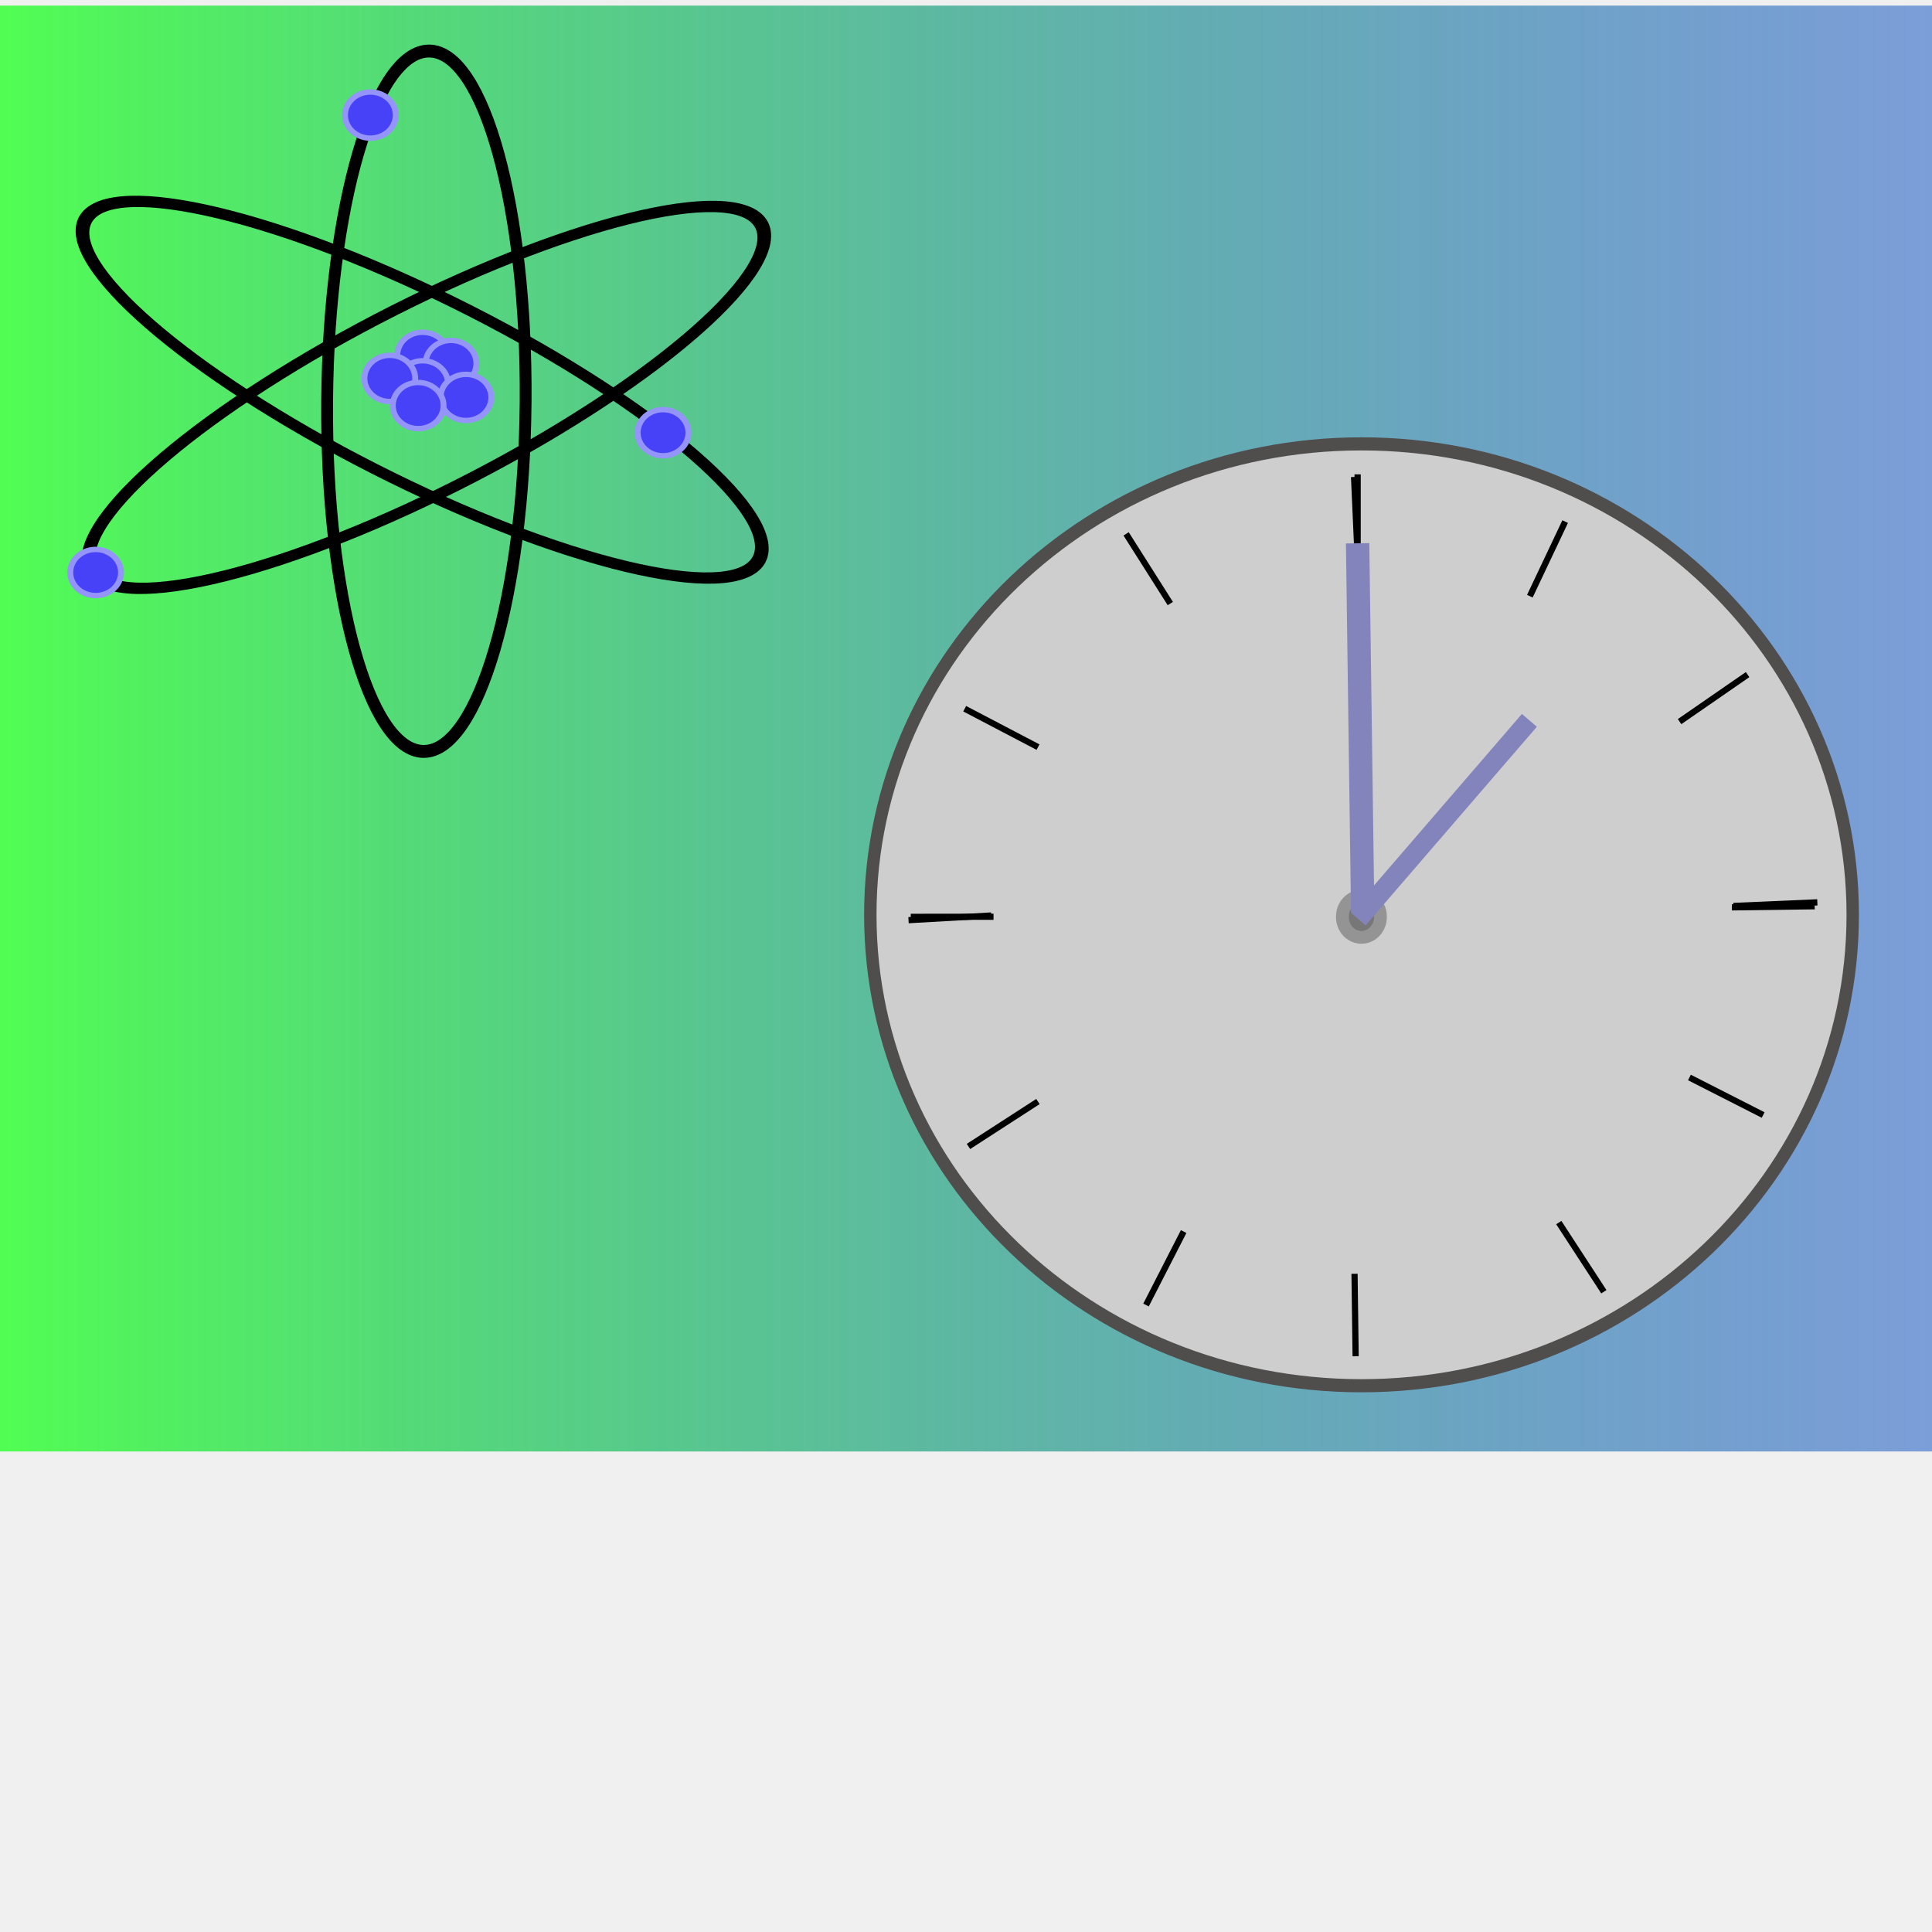
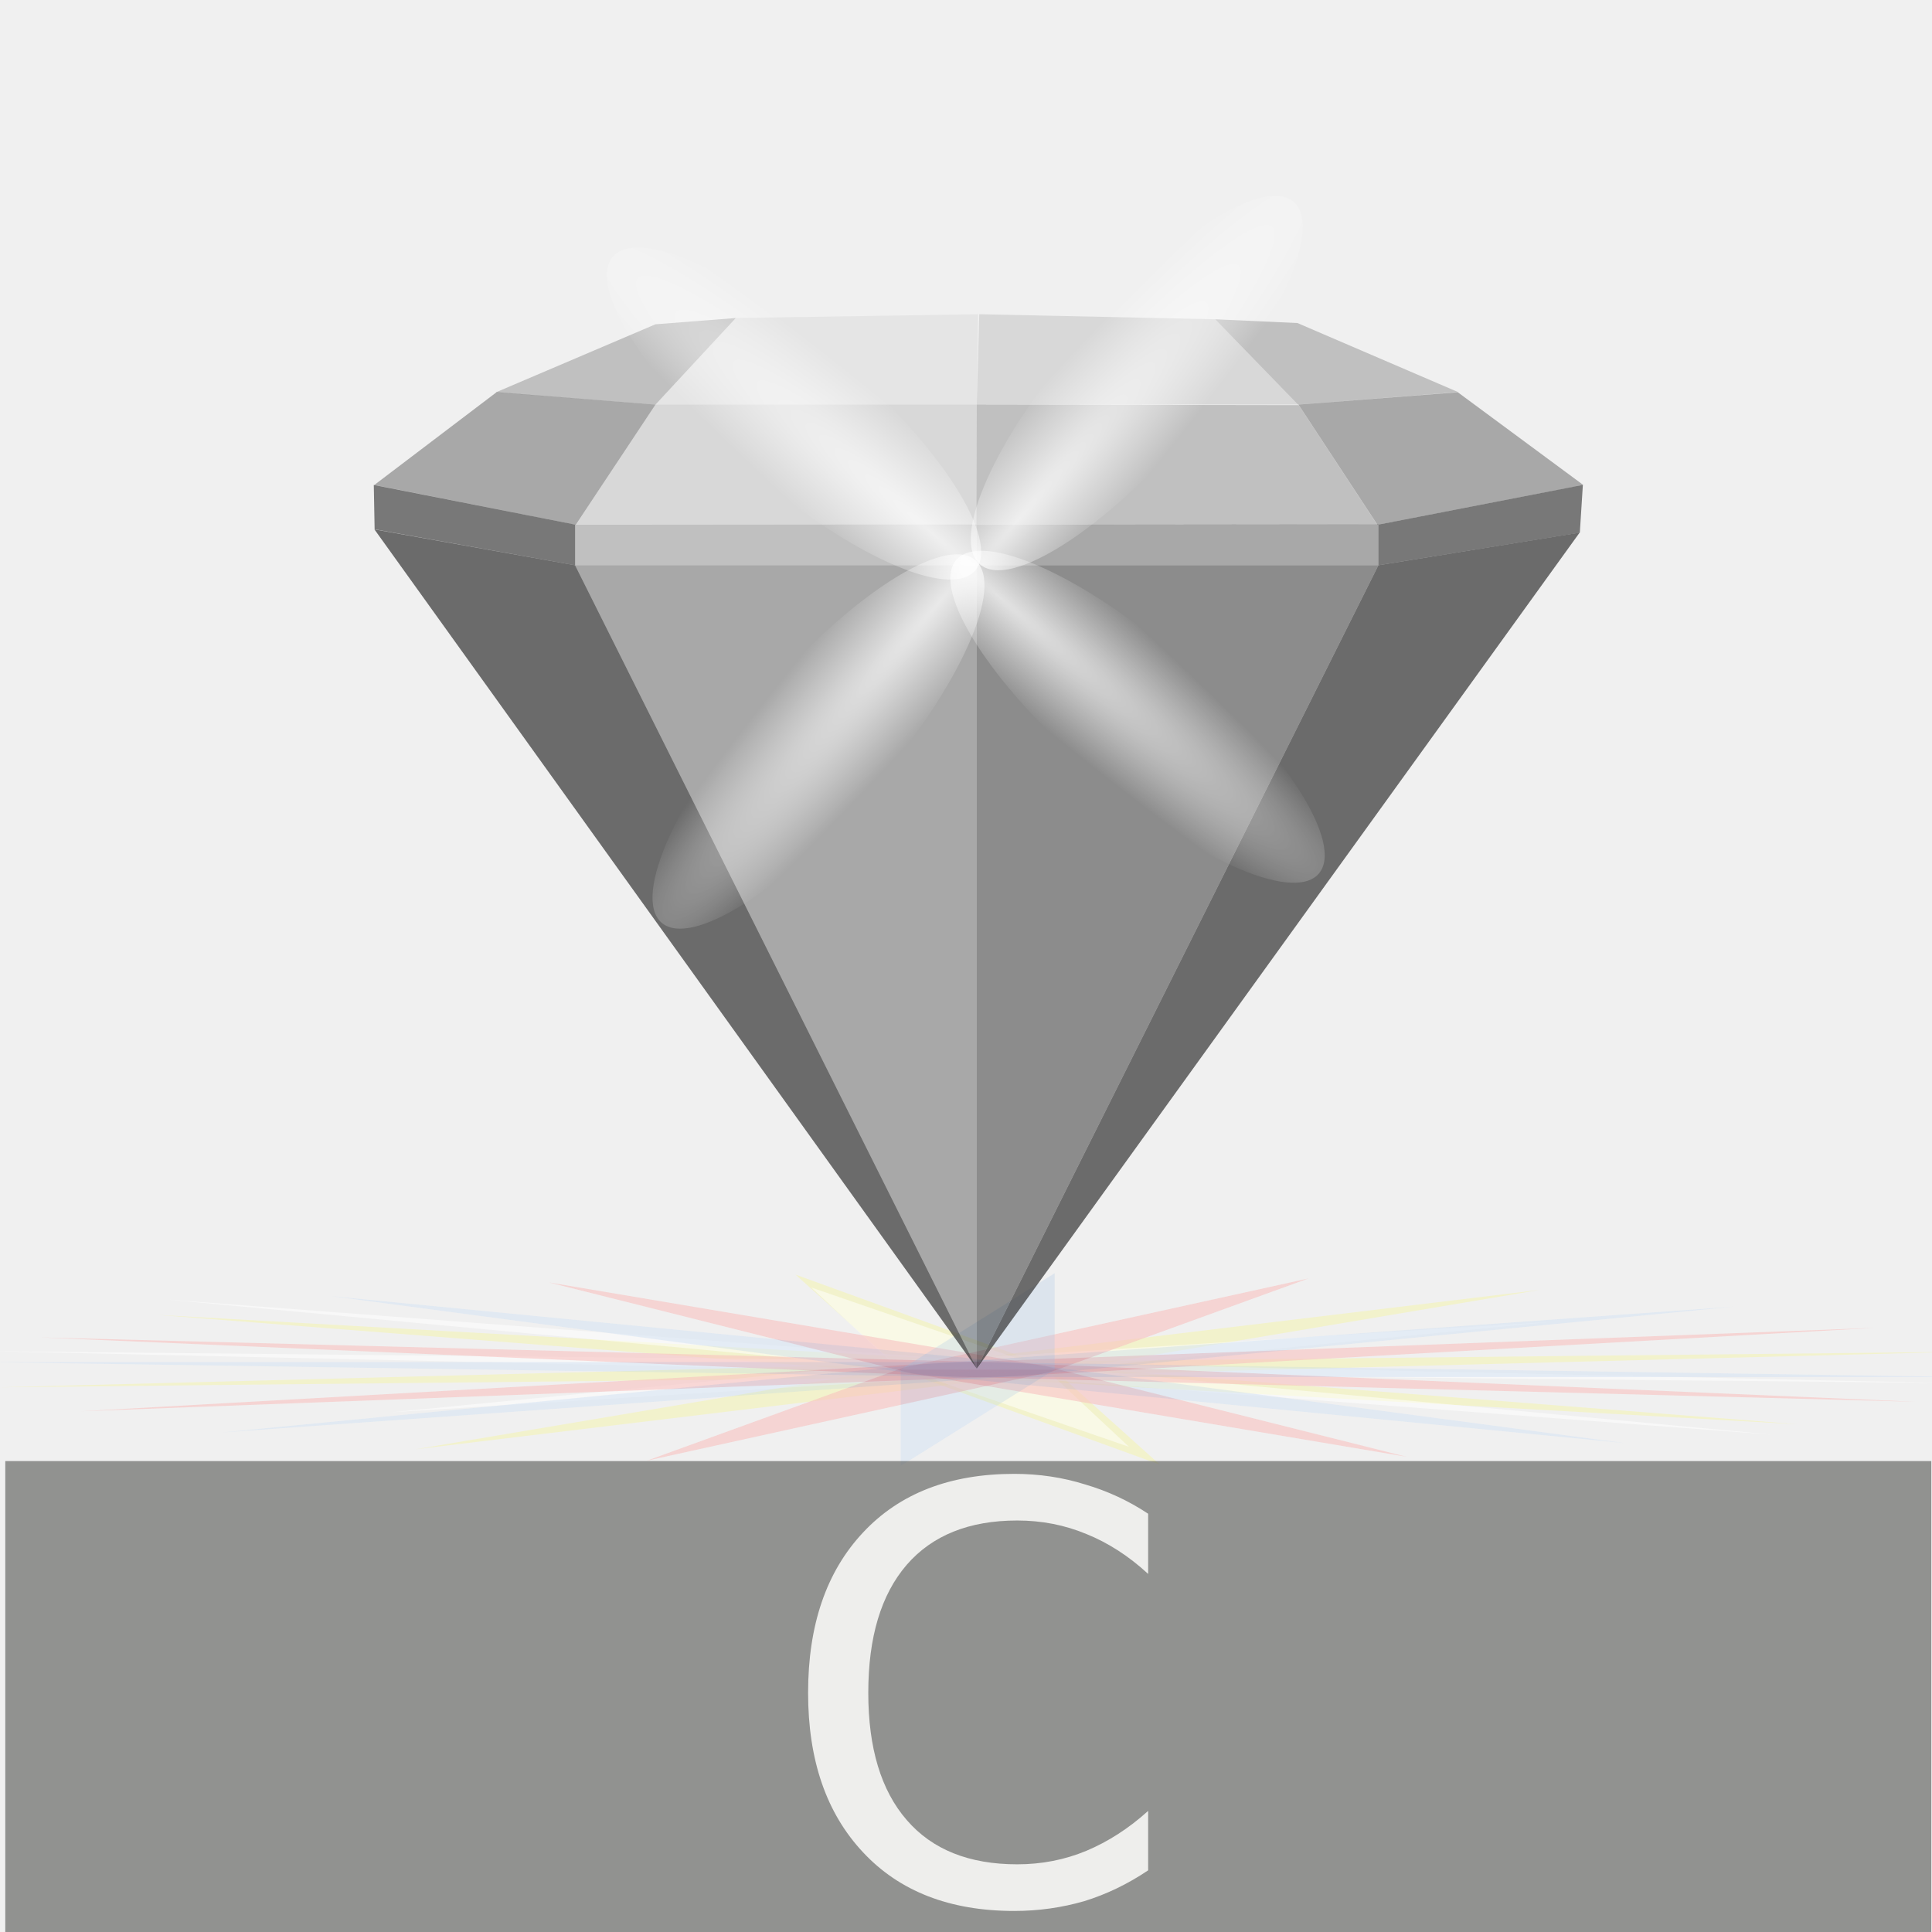
- <svg xmlns="http://www.w3.org/2000/svg" xmlns:xlink="http://www.w3.org/1999/xlink" width="40" height="40" id="svg2" version="1.0">
-   <defs id="defs4">
-     <linearGradient id="linearGradient18178">
-       <stop style="stop-color:#51ff51;stop-opacity:1;" offset="0" id="stop18180" />
-       <stop id="stop3771" offset="1" style="stop-color:#084ac1;stop-opacity:0.498;" />
-       <stop style="stop-color:#7e95bf;stop-opacity:0;" offset="1" id="stop18182" />
+ <svg xmlns="http://www.w3.org/2000/svg" xmlns:xlink="http://www.w3.org/1999/xlink" width="32px" height="32px" id="svg5096">
+   <defs id="defs5098">
+     <radialGradient xlink:href="#linearGradient29614" id="radialGradient33530" gradientUnits="userSpaceOnUse" gradientTransform="matrix(1,5.3873566e-8,-4.2781771e-7,7.941143,3.6560741e-6,-60.02491)" cx="21.125" cy="9.067" fx="21.125" fy="9.067" r="1.503" />
+     <radialGradient xlink:href="#linearGradient29614" id="radialGradient33532" gradientUnits="userSpaceOnUse" gradientTransform="matrix(1,5.3873566e-8,-4.2781771e-7,7.941143,3.6560741e-6,-60.02491)" cx="21.125" cy="9.067" fx="21.125" fy="9.067" r="1.503" />
+     <radialGradient xlink:href="#linearGradient29614" id="radialGradient33534" gradientUnits="userSpaceOnUse" gradientTransform="matrix(1,5.3873566e-8,-4.2781771e-7,7.941143,3.6560741e-6,-60.02491)" cx="21.125" cy="9.067" fx="21.125" fy="9.067" r="1.503" />
+     <linearGradient id="linearGradient29614">
+       <stop style="stop-color:#ffffff;stop-opacity:1;" offset="0" id="stop29616" />
+       <stop style="stop-color:#ffffff;stop-opacity:0;" offset="1" id="stop29618" />
    </linearGradient>
-     <linearGradient id="linearGradient3960">
-       <stop style="stop-color:#3224e0;stop-opacity:1;" offset="0" id="stop3962" />
-       <stop id="stop3968" offset="1" style="stop-color:#ffffff;stop-opacity:0.498;" />
-       <stop style="stop-color:#1200fd;stop-opacity:0.247;" offset="1" id="stop3970" />
-       <stop style="stop-color:#3224e0;stop-opacity:0;" offset="1" id="stop3964" />
-     </linearGradient>
-     <linearGradient xlink:href="#linearGradient18178" id="linearGradient18186" x1="-0.505" y1="99.995" x2="200.01" y2="99.995" gradientUnits="userSpaceOnUse" gradientTransform="matrix(0.202261,0,0,0.202261,-0.71749,-9.634813e-2)" />
+     <radialGradient xlink:href="#linearGradient29614" id="radialGradient33536" gradientUnits="userSpaceOnUse" gradientTransform="matrix(1,5.3873566e-8,-4.2781771e-7,7.941143,3.6560741e-6,-60.02491)" cx="21.125" cy="9.067" fx="21.125" fy="9.067" r="1.503" />
  </defs>
-   <g id="layer1" transform="translate(0.505076,1.020409e-2)">
-     <rect style="opacity:1;fill:url(#linearGradient18186);fill-opacity:1;fill-rule:evenodd;stroke:none;stroke-width:3.3;stroke-linecap:round;stroke-linejoin:round;stroke-miterlimit:4;stroke-dasharray:none;stroke-opacity:1" id="rect17303" width="40.048" height="29.935" x="-0.515" y="0.106" />
-     <path style="opacity:1;fill:none;fill-opacity:1;fill-rule:evenodd;stroke:black;stroke-width:2;stroke-linecap:round;stroke-linejoin:round;stroke-miterlimit:4;stroke-dasharray:none;stroke-opacity:1" id="path18188" d="M 77.143 99.286 A 16.786 54.286 0 1 1  43.571,99.286 A 16.786 54.286 0 1 1  77.143 99.286 z" transform="matrix(5.979355e-2,-9.710035e-2,0.128209,6.523901e-2,-8.103102,7.441983)" />
-     <path style="opacity:1;fill:none;fill-opacity:1;fill-rule:evenodd;stroke:black;stroke-width:2;stroke-linecap:round;stroke-linejoin:round;stroke-miterlimit:4;stroke-dasharray:none;stroke-opacity:1" id="path18190" d="M 77.143 99.286 A 16.786 54.286 0 1 1  43.571,99.286 A 16.786 54.286 0 1 1  77.143 99.286 z" transform="matrix(6.086593e-2,9.654797e-2,-0.127479,6.640909e-2,17.30579,-4.203301)" />
-     <path style="opacity:1;fill:none;fill-opacity:1;fill-rule:evenodd;stroke:black;stroke-width:2;stroke-linecap:round;stroke-linejoin:round;stroke-miterlimit:4;stroke-dasharray:none;stroke-opacity:1" id="path18192" d="M 77.143 99.286 A 16.786 54.286 0 1 1  43.571,99.286 A 16.786 54.286 0 1 1  77.143 99.286 z" transform="matrix(0.12241,8.142231e-4,-1.074967e-3,0.133559,1.040926,-5.012615)" />
-     <path style="opacity:1;fill:#4742f8;fill-opacity:1;fill-rule:evenodd;stroke:#9594fa;stroke-width:1;stroke-linecap:round;stroke-linejoin:round;stroke-miterlimit:4;stroke-dasharray:none;stroke-opacity:1" id="path18194" d="M 103.288 95.702 A 4.293 4.293 0 1 1  94.702,95.702 A 4.293 4.293 0 1 1  103.288 95.702 z" transform="matrix(0.122415,0,0,0.111278,-3.872918,-3.302874)" />
-     <path style="opacity:1;fill:#4742f8;fill-opacity:1;fill-rule:evenodd;stroke:#9594fa;stroke-width:1;stroke-linecap:round;stroke-linejoin:round;stroke-miterlimit:4;stroke-dasharray:none;stroke-opacity:1" id="path18196" d="M 103.288 95.702 A 4.293 4.293 0 1 1  94.702,95.702 A 4.293 4.293 0 1 1  103.288 95.702 z" transform="matrix(0.122415,0,0,0.111278,-3.285574,-3.134261)" />
-     <path style="opacity:1;fill:#4742f8;fill-opacity:1;fill-rule:evenodd;stroke:#9594fa;stroke-width:1;stroke-linecap:round;stroke-linejoin:round;stroke-miterlimit:4;stroke-dasharray:none;stroke-opacity:1" id="path18198" d="M 103.288 95.702 A 4.293 4.293 0 1 1  94.702,95.702 A 4.293 4.293 0 1 1  103.288 95.702 z" transform="matrix(0.122415,0,0,0.111278,-3.872918,-2.71273)" />
-     <path style="opacity:1;fill:#4742f8;fill-opacity:1;fill-rule:evenodd;stroke:#9594fa;stroke-width:1;stroke-linecap:round;stroke-linejoin:round;stroke-miterlimit:4;stroke-dasharray:none;stroke-opacity:1" id="path18200" d="M 103.288 95.702 A 4.293 4.293 0 1 1  94.702,95.702 A 4.293 4.293 0 1 1  103.288 95.702 z" transform="matrix(0.122415,0,0,0.111278,-4.553021,-2.825138)" />
-     <path style="opacity:1;fill:#4742f8;fill-opacity:1;fill-rule:evenodd;stroke:#9594fa;stroke-width:1;stroke-linecap:round;stroke-linejoin:round;stroke-miterlimit:4;stroke-dasharray:none;stroke-opacity:1" id="path18202" d="M 103.288 95.702 A 4.293 4.293 0 1 1  94.702,95.702 A 4.293 4.293 0 1 1  103.288 95.702 z" transform="matrix(0.122415,0,0,0.111278,-2.976418,-2.431711)" />
-     <path style="opacity:1;fill:#4742f8;fill-opacity:1;fill-rule:evenodd;stroke:#9594fa;stroke-width:1;stroke-linecap:round;stroke-linejoin:round;stroke-miterlimit:4;stroke-dasharray:none;stroke-opacity:1" id="path18204" d="M 103.288 95.702 A 4.293 4.293 0 1 1  94.702,95.702 A 4.293 4.293 0 1 1  103.288 95.702 z" transform="matrix(0.122415,0,0,0.111278,-3.965675,-2.263098)" />
-     <path style="opacity:1;fill:#4742f8;fill-opacity:1;fill-rule:evenodd;stroke:#9594fa;stroke-width:1;stroke-linecap:round;stroke-linejoin:round;stroke-miterlimit:4;stroke-dasharray:none;stroke-opacity:1" id="path18206" d="M 103.288 95.702 A 4.293 4.293 0 1 1  94.702,95.702 A 4.293 4.293 0 1 1  103.288 95.702 z" transform="matrix(0.122415,0,0,0.111278,-10.64318,1.193444)" />
-     <path style="opacity:1;fill:#4742f8;fill-opacity:1;fill-rule:evenodd;stroke:#9594fa;stroke-width:1;stroke-linecap:round;stroke-linejoin:round;stroke-miterlimit:4;stroke-dasharray:none;stroke-opacity:1" id="path18208" d="M 103.288 95.702 A 4.293 4.293 0 1 1  94.702,95.702 A 4.293 4.293 0 1 1  103.288 95.702 z" transform="matrix(0.122415,0,0,0.111278,1.104274,-1.701057)" />
-     <path style="opacity:1;fill:#4742f8;fill-opacity:1;fill-rule:evenodd;stroke:#9594fa;stroke-width:1;stroke-linecap:round;stroke-linejoin:round;stroke-miterlimit:4;stroke-dasharray:none;stroke-opacity:1" id="path18210" d="M 103.288 95.702 A 4.293 4.293 0 1 1  94.702,95.702 A 4.293 4.293 0 1 1  103.288 95.702 z" transform="matrix(0.122415,0,0,0.111278,-4.954912,-8.276928)" />
-     <path style="opacity:1;fill:#cecece;fill-opacity:1;fill-rule:evenodd;stroke:#504d4d;stroke-width:1.809;stroke-linecap:round;stroke-linejoin:round;stroke-miterlimit:4;stroke-dasharray:none;stroke-opacity:1" id="path18212" d="M 198.495 141.159 A 71.721 64.902 0 1 1  55.053,141.159 A 71.721 64.902 0 1 1  198.495 141.159 z" transform="matrix(0.141799,0,0,0.150229,9.707293,-2.276274)" />
-     <path style="fill:none;fill-opacity:0.75;fill-rule:evenodd;stroke:black;stroke-width:0.129px;stroke-linecap:butt;stroke-linejoin:miter;stroke-opacity:1" d="M 27.603,9.811 C 27.603,11.543 27.603,11.543 27.603,11.543" id="path18214" />
-     <path style="fill:none;fill-opacity:0.75;fill-rule:evenodd;stroke:black;stroke-width:0.128px;stroke-linecap:butt;stroke-linejoin:miter;stroke-opacity:1" d="M 20.065,18.97 C 18.351,18.972 18.351,18.972 18.351,18.972" id="path18216" />
-     <path style="fill:none;fill-opacity:0.75;fill-rule:evenodd;stroke:black;stroke-width:0.128px;stroke-linecap:butt;stroke-linejoin:miter;stroke-opacity:1" d="M 20.986,15.458 C 19.468,14.663 19.468,14.663 19.468,14.663" id="path18218" />
-     <path style="fill:none;fill-opacity:0.75;fill-rule:evenodd;stroke:black;stroke-width:0.128px;stroke-linecap:butt;stroke-linejoin:miter;stroke-opacity:1" d="M 23.725,12.486 C 22.81,11.043 22.81,11.043 22.81,11.043" id="path18220" />
-     <path style="fill:none;fill-opacity:0.75;fill-rule:evenodd;stroke:black;stroke-width:0.129px;stroke-linecap:butt;stroke-linejoin:miter;stroke-opacity:1" d="M 37.121,18.672 C 35.383,18.747 35.383,18.747 35.383,18.747" id="path18222" />
-     <path style="fill:none;fill-opacity:0.75;fill-rule:evenodd;stroke:black;stroke-width:0.128px;stroke-linecap:butt;stroke-linejoin:miter;stroke-opacity:1" d="M 27.605,11.57 C 27.529,9.865 27.529,9.865 27.529,9.865" id="path18224" />
-     <path style="fill:none;fill-opacity:0.75;fill-rule:evenodd;stroke:black;stroke-width:0.128px;stroke-linecap:butt;stroke-linejoin:miter;stroke-opacity:1" d="M 31.169,12.333 C 31.9,10.789 31.9,10.789 31.9,10.789" id="path18226" />
-     <path style="fill:none;fill-opacity:0.75;fill-rule:evenodd;stroke:black;stroke-width:0.128px;stroke-linecap:butt;stroke-linejoin:miter;stroke-opacity:1" d="M 34.269,14.93 C 35.677,13.957 35.677,13.957 35.677,13.957" id="path18228" />
-     <path style="fill:none;fill-opacity:0.75;fill-rule:evenodd;stroke:black;stroke-width:0.128px;stroke-linecap:butt;stroke-linejoin:miter;stroke-opacity:1" d="M 27.539,26.362 C 27.562,28.069 27.562,28.069 27.562,28.069" id="path18230" />
-     <path style="fill:none;fill-opacity:0.75;fill-rule:evenodd;stroke:black;stroke-width:0.128px;stroke-linecap:butt;stroke-linejoin:miter;stroke-opacity:1" d="M 24.001,25.488 C 23.222,27.009 23.222,27.009 23.222,27.009" id="path18232" />
-     <path style="fill:none;fill-opacity:0.75;fill-rule:evenodd;stroke:black;stroke-width:0.128px;stroke-linecap:butt;stroke-linejoin:miter;stroke-opacity:1" d="M 20.984,22.796 C 19.546,23.726 19.546,23.726 19.546,23.726" id="path18234" />
-     <path style="fill:none;fill-opacity:0.75;fill-rule:evenodd;stroke:black;stroke-width:0.128px;stroke-linecap:butt;stroke-linejoin:miter;stroke-opacity:1" d="M 20.017,18.944 C 18.305,19.041 18.305,19.041 18.305,19.041" id="path18236" />
-     <path style="fill:none;fill-opacity:0.75;fill-rule:evenodd;stroke:black;stroke-width:0.128px;stroke-linecap:butt;stroke-linejoin:miter;stroke-opacity:1" d="M 35.352,18.776 C 37.066,18.753 37.066,18.753 37.066,18.753" id="path18238" />
-     <path style="fill:none;fill-opacity:0.75;fill-rule:evenodd;stroke:black;stroke-width:0.128px;stroke-linecap:butt;stroke-linejoin:miter;stroke-opacity:1" d="M 34.473,22.298 C 35.999,23.075 35.999,23.075 35.999,23.075" id="path18240" />
-     <path style="fill:none;fill-opacity:0.75;fill-rule:evenodd;stroke:black;stroke-width:0.128px;stroke-linecap:butt;stroke-linejoin:miter;stroke-opacity:1" d="M 31.768,25.302 C 32.701,26.734 32.701,26.734 32.701,26.734" id="path18242" />
-     <path style="opacity:1;fill:#777;fill-opacity:1;fill-rule:evenodd;stroke:#949494;stroke-width:1.809;stroke-linecap:round;stroke-linejoin:round;stroke-miterlimit:4;stroke-dasharray:none;stroke-opacity:1" id="path18244" d="M 111.786 121.071 A 2.679 2.857 0 1 1  106.429,121.071 A 2.679 2.857 0 1 1  111.786 121.071 z" transform="matrix(0.146907,0,0,0.146299,11.65293,1.258444)" />
-     <path style="fill:none;fill-opacity:0.75;fill-rule:evenodd;stroke:#8484bd;stroke-width:0.484;stroke-linecap:butt;stroke-linejoin:miter;stroke-miterlimit:4;stroke-dasharray:none;stroke-opacity:1" d="M 27.603,11.238 C 27.708,18.867 27.708,18.867 27.708,18.867" id="path18246" />
-     <path style="fill:none;fill-opacity:0.75;fill-rule:evenodd;stroke:#8484bd;stroke-width:0.408;stroke-linecap:butt;stroke-linejoin:miter;stroke-miterlimit:4;stroke-dasharray:none;stroke-opacity:1" d="M 31.159,14.904 C 27.614,19.015 27.614,19.015 27.614,19.015" id="path18248" />
+   <g id="layer1">
+     <g id="g5120" transform="matrix(0.7974888,0,0,0.7974888,8.9009657e-2,0.2752594)">
+       <g transform="matrix(1,0,0,0.4051963,6.25e-2,16.78989)" id="g48662">
+         <path style="opacity:0.5;fill:#ffffff;fill-opacity:1;fill-rule:evenodd;stroke:none;stroke-width:0.1;stroke-linecap:butt;stroke-linejoin:miter;stroke-miterlimit:4;stroke-dasharray:none;stroke-opacity:1" d="M 20.131,28.296 L 20.131,27.529 L -0.453,27.529 L 20.131,28.296 z " id="path33557" />
+         <path id="path36474" d="M 21.261,28.184 L 19.001,27.641 L 4.446,31.133 L 21.261,28.184 z " style="opacity:0.5;fill:#ffffff;fill-opacity:1;fill-rule:evenodd;stroke:none;stroke-width:0.1;stroke-linecap:butt;stroke-linejoin:miter;stroke-miterlimit:4;stroke-dasharray:none;stroke-opacity:1" />
+         <path style="opacity:0.5;fill:#ffffff;fill-opacity:1;fill-rule:evenodd;stroke:none;stroke-width:0.1;stroke-linecap:butt;stroke-linejoin:miter;stroke-miterlimit:4;stroke-dasharray:none;stroke-opacity:1" d="M 21.729,27.912 L 18.532,27.912 L 18.532,32.851 L 21.729,27.912 z " id="path36480" />
+         <path id="path36486" d="M 21.261,27.641 L 19.001,28.184 L 33.555,31.676 L 21.261,27.641 z " style="opacity:0.5;fill:#ffffff;fill-opacity:1;fill-rule:evenodd;stroke:none;stroke-width:0.1;stroke-linecap:butt;stroke-linejoin:miter;stroke-miterlimit:4;stroke-dasharray:none;stroke-opacity:1" />
+         <path style="opacity:0.5;fill:#ffffff;fill-opacity:1;fill-rule:evenodd;stroke:none;stroke-width:0.1;stroke-linecap:butt;stroke-linejoin:miter;stroke-miterlimit:4;stroke-dasharray:none;stroke-opacity:1" d="M 20.131,27.529 L 20.131,28.296 L 40.714,28.296 L 20.131,27.529 z " id="path36492" />
+         <path id="path36498" d="M 19.001,27.641 L 21.261,28.184 L 35.815,24.691 L 19.001,27.641 z " style="opacity:0.5;fill:#ffffff;fill-opacity:1;fill-rule:evenodd;stroke:none;stroke-width:0.1;stroke-linecap:butt;stroke-linejoin:miter;stroke-miterlimit:4;stroke-dasharray:none;stroke-opacity:1" />
+         <path id="path36510" d="M 19.001,28.184 L 21.261,27.641 L 6.706,24.149 L 19.001,28.184 z " style="opacity:0.5;fill:#ffffff;fill-opacity:1;fill-rule:evenodd;stroke:none;stroke-width:0.1;stroke-linecap:butt;stroke-linejoin:miter;stroke-miterlimit:4;stroke-dasharray:none;stroke-opacity:1" />
+         <path style="opacity:0.15;fill:#ffff00;fill-opacity:1;fill-rule:evenodd;stroke:none;stroke-width:0.1;stroke-linecap:butt;stroke-linejoin:miter;stroke-miterlimit:4;stroke-dasharray:none;stroke-opacity:1" d="M 20.544,28.283 L 19.717,27.542 L -0.165,28.82 L 20.544,28.283 z " id="path40626" />
+         <path style="opacity:0.15;fill:#ffff00;fill-opacity:1;fill-rule:evenodd;stroke:none;stroke-width:0.1;stroke-linecap:butt;stroke-linejoin:miter;stroke-miterlimit:4;stroke-dasharray:none;stroke-opacity:1" d="M 21.674,27.813 L 18.587,28.012 L 23.914,32.782 L 21.674,27.813 z " id="path40628" />
+         <path id="path40630" d="M 20.93,27.58 L 19.332,28.244 L 37.157,30.714 L 20.93,27.58 z " style="opacity:0.15;fill:#ffff00;fill-opacity:1;fill-rule:evenodd;stroke:none;stroke-width:0.1;stroke-linecap:butt;stroke-linejoin:miter;stroke-miterlimit:4;stroke-dasharray:none;stroke-opacity:1" />
+         <path style="opacity:0.15;fill:#ffff00;fill-opacity:1;fill-rule:evenodd;stroke:none;stroke-width:0.1;stroke-linecap:butt;stroke-linejoin:miter;stroke-miterlimit:4;stroke-dasharray:none;stroke-opacity:1" d="M 19.717,27.542 L 20.544,28.283 L 40.426,27.005 L 19.717,27.542 z " id="path40632" />
+         <path id="path40634" d="M 18.747,27.721 L 21.515,28.104 L 31.806,23.827 L 18.747,27.721 z " style="opacity:0.15;fill:#ffff00;fill-opacity:1;fill-rule:evenodd;stroke:none;stroke-width:0.1;stroke-linecap:butt;stroke-linejoin:miter;stroke-miterlimit:4;stroke-dasharray:none;stroke-opacity:1" />
+         <path style="opacity:0.15;fill:#ffff00;fill-opacity:1;fill-rule:evenodd;stroke:none;stroke-width:0.1;stroke-linecap:butt;stroke-linejoin:miter;stroke-miterlimit:4;stroke-dasharray:none;stroke-opacity:1" d="M 18.587,28.012 L 21.674,27.813 L 16.347,23.043 L 18.587,28.012 z " id="path40636" />
+         <path id="path40638" d="M 19.332,28.244 L 20.93,27.58 L 3.104,25.111 L 19.332,28.244 z " style="opacity:0.15;fill:#ffff00;fill-opacity:1;fill-rule:evenodd;stroke:none;stroke-width:0.1;stroke-linecap:butt;stroke-linejoin:miter;stroke-miterlimit:4;stroke-dasharray:none;stroke-opacity:1" />
+         <path id="path40640" d="M 21.515,28.104 L 18.747,27.721 L 8.455,31.998 L 21.515,28.104 z " style="opacity:0.15;fill:#ffff00;fill-opacity:1;fill-rule:evenodd;stroke:none;stroke-width:0.1;stroke-linecap:butt;stroke-linejoin:miter;stroke-miterlimit:4;stroke-dasharray:none;stroke-opacity:1" />
+         <path id="path36470" d="M 20.351,28.108 L 19.598,27.467 L -0.315,26.972 L 20.351,28.108 z " style="opacity:0.5;fill:#ffffff;fill-opacity:1;fill-rule:evenodd;stroke:none;stroke-width:0.1;stroke-linecap:butt;stroke-linejoin:miter;stroke-miterlimit:4;stroke-dasharray:none;stroke-opacity:1" />
+         <path id="path36482" d="M 21.52,27.826 L 18.428,27.749 L 23.274,31.872 L 21.52,27.826 z " style="opacity:0.5;fill:#ffffff;fill-opacity:1;fill-rule:evenodd;stroke:none;stroke-width:0.1;stroke-linecap:butt;stroke-linejoin:miter;stroke-miterlimit:4;stroke-dasharray:none;stroke-opacity:1" />
+         <path style="opacity:0.5;fill:#ffffff;fill-opacity:1;fill-rule:evenodd;stroke:none;stroke-width:0.1;stroke-linecap:butt;stroke-linejoin:miter;stroke-miterlimit:4;stroke-dasharray:none;stroke-opacity:1" d="M 20.802,27.588 L 19.147,27.987 L 36.654,31.252 L 20.802,27.588 z " id="path36488" />
+         <path id="path36494" d="M 19.598,27.467 L 20.351,28.108 L 40.264,28.603 L 19.598,27.467 z " style="opacity:0.5;fill:#ffffff;fill-opacity:1;fill-rule:evenodd;stroke:none;stroke-width:0.1;stroke-linecap:butt;stroke-linejoin:miter;stroke-miterlimit:4;stroke-dasharray:none;stroke-opacity:1" />
+         <path style="opacity:0.5;fill:#ffffff;fill-opacity:1;fill-rule:evenodd;stroke:none;stroke-width:0.1;stroke-linecap:butt;stroke-linejoin:miter;stroke-miterlimit:4;stroke-dasharray:none;stroke-opacity:1" d="M 18.615,27.534 L 21.334,28.041 L 31.988,25.476 L 18.615,27.534 z " id="path36500" />
+         <path id="path36506" d="M 18.428,27.749 L 21.52,27.826 L 16.674,23.703 L 18.428,27.749 z " style="opacity:0.5;fill:#ffffff;fill-opacity:1;fill-rule:evenodd;stroke:none;stroke-width:0.1;stroke-linecap:butt;stroke-linejoin:miter;stroke-miterlimit:4;stroke-dasharray:none;stroke-opacity:1" />
+         <path style="opacity:0.5;fill:#ffffff;fill-opacity:1;fill-rule:evenodd;stroke:none;stroke-width:0.1;stroke-linecap:butt;stroke-linejoin:miter;stroke-miterlimit:4;stroke-dasharray:none;stroke-opacity:1" d="M 19.147,27.987 L 20.802,27.588 L 3.294,24.322 L 19.147,27.987 z " id="path36512" />
+         <path style="opacity:0.5;fill:#ffffff;fill-opacity:1;fill-rule:evenodd;stroke:none;stroke-width:0.1;stroke-linecap:butt;stroke-linejoin:miter;stroke-miterlimit:4;stroke-dasharray:none;stroke-opacity:1" d="M 21.334,28.041 L 18.615,27.534 L 7.961,30.099 L 21.334,28.041 z " id="path36476" />
+         <path id="path36478" d="M 21.674,28.012 L 18.587,27.813 L 13.26,32.583 L 21.674,28.012 z " style="opacity:0.5;fill:#ffffff;fill-opacity:1;fill-rule:evenodd;stroke:none;stroke-width:0.1;stroke-linecap:butt;stroke-linejoin:miter;stroke-miterlimit:4;stroke-dasharray:none;stroke-opacity:1" />
+         <path style="opacity:0.5;fill:#ffffff;fill-opacity:1;fill-rule:evenodd;stroke:none;stroke-width:0.1;stroke-linecap:butt;stroke-linejoin:miter;stroke-miterlimit:4;stroke-dasharray:none;stroke-opacity:1" d="M 20.93,28.244 L 19.332,27.58 L 1.506,30.05 L 20.93,28.244 z " id="path36472" />
+         <path style="opacity:0.5;fill:#ffffff;fill-opacity:1;fill-rule:evenodd;stroke:none;stroke-width:0.1;stroke-linecap:butt;stroke-linejoin:miter;stroke-miterlimit:4;stroke-dasharray:none;stroke-opacity:1" d="M 21.515,27.721 L 18.747,28.104 L 29.038,32.381 L 21.515,27.721 z " id="path36484" />
+         <path id="path36490" d="M 20.544,27.542 L 19.717,28.283 L 39.599,29.561 L 20.544,27.542 z " style="opacity:0.5;fill:#ffffff;fill-opacity:1;fill-rule:evenodd;stroke:none;stroke-width:0.1;stroke-linecap:butt;stroke-linejoin:miter;stroke-miterlimit:4;stroke-dasharray:none;stroke-opacity:1" />
+         <path style="opacity:0.5;fill:#ffffff;fill-opacity:1;fill-rule:evenodd;stroke:none;stroke-width:0.1;stroke-linecap:butt;stroke-linejoin:miter;stroke-miterlimit:4;stroke-dasharray:none;stroke-opacity:1" d="M 19.332,27.58 L 20.93,28.244 L 38.755,25.775 L 19.332,27.58 z " id="path36496" />
+         <path id="path36502" d="M 18.587,27.813 L 21.674,28.012 L 27.002,23.241 L 18.587,27.813 z " style="opacity:0.5;fill:#ffffff;fill-opacity:1;fill-rule:evenodd;stroke:none;stroke-width:0.1;stroke-linecap:butt;stroke-linejoin:miter;stroke-miterlimit:4;stroke-dasharray:none;stroke-opacity:1" />
+         <path style="opacity:0.5;fill:#ffffff;fill-opacity:1;fill-rule:evenodd;stroke:none;stroke-width:0.1;stroke-linecap:butt;stroke-linejoin:miter;stroke-miterlimit:4;stroke-dasharray:none;stroke-opacity:1" d="M 18.747,28.104 L 21.515,27.721 L 11.223,23.444 L 18.747,28.104 z " id="path36508" />
+         <path id="path36514" d="M 19.717,28.283 L 20.544,27.542 L 0.662,26.264 L 19.717,28.283 z " style="opacity:0.5;fill:#ffffff;fill-opacity:1;fill-rule:evenodd;stroke:none;stroke-width:0.1;stroke-linecap:butt;stroke-linejoin:miter;stroke-miterlimit:4;stroke-dasharray:none;stroke-opacity:1" />
+         <path style="opacity:0.15;fill:#e20800;fill-opacity:1;fill-rule:evenodd;stroke:none;stroke-width:0.1;stroke-linecap:butt;stroke-linejoin:miter;stroke-miterlimit:4;stroke-dasharray:none;stroke-opacity:1" d="M 21.674,28.012 L 18.587,27.813 L 13.26,32.583 L 21.674,28.012 z " id="path36663" />
+         <path id="path36665" d="M 20.93,28.244 L 19.332,27.58 L 1.506,30.05 L 20.93,28.244 z " style="opacity:0.15;fill:#e20800;fill-opacity:1;fill-rule:evenodd;stroke:none;stroke-width:0.1;stroke-linecap:butt;stroke-linejoin:miter;stroke-miterlimit:4;stroke-dasharray:none;stroke-opacity:1" />
+         <path id="path36667" d="M 21.515,27.721 L 18.747,28.104 L 29.038,32.381 L 21.515,27.721 z " style="opacity:0.15;fill:#e20800;fill-opacity:1;fill-rule:evenodd;stroke:none;stroke-width:0.1;stroke-linecap:butt;stroke-linejoin:miter;stroke-miterlimit:4;stroke-dasharray:none;stroke-opacity:1" />
+         <path style="opacity:0.15;fill:#e20800;fill-opacity:1;fill-rule:evenodd;stroke:none;stroke-width:0.1;stroke-linecap:butt;stroke-linejoin:miter;stroke-miterlimit:4;stroke-dasharray:none;stroke-opacity:1" d="M 20.544,27.542 L 19.717,28.283 L 39.599,29.561 L 20.544,27.542 z " id="path36669" />
+         <path id="path36671" d="M 19.332,27.58 L 20.93,28.244 L 38.755,25.775 L 19.332,27.58 z " style="opacity:0.15;fill:#e20800;fill-opacity:1;fill-rule:evenodd;stroke:none;stroke-width:0.1;stroke-linecap:butt;stroke-linejoin:miter;stroke-miterlimit:4;stroke-dasharray:none;stroke-opacity:1" />
+         <path style="opacity:0.15;fill:#e20800;fill-opacity:1;fill-rule:evenodd;stroke:none;stroke-width:0.1;stroke-linecap:butt;stroke-linejoin:miter;stroke-miterlimit:4;stroke-dasharray:none;stroke-opacity:1" d="M 18.587,27.813 L 21.674,28.012 L 27.002,23.241 L 18.587,27.813 z " id="path36673" />
+         <path id="path36675" d="M 18.747,28.104 L 21.515,27.721 L 11.223,23.444 L 18.747,28.104 z " style="opacity:0.15;fill:#e20800;fill-opacity:1;fill-rule:evenodd;stroke:none;stroke-width:0.1;stroke-linecap:butt;stroke-linejoin:miter;stroke-miterlimit:4;stroke-dasharray:none;stroke-opacity:1" />
+         <path style="opacity:0.15;fill:#e20800;fill-opacity:1;fill-rule:evenodd;stroke:none;stroke-width:0.1;stroke-linecap:butt;stroke-linejoin:miter;stroke-miterlimit:4;stroke-dasharray:none;stroke-opacity:1" d="M 19.717,28.283 L 20.544,27.542 L 0.662,26.264 L 19.717,28.283 z " id="path36677" />
+         <path style="opacity:0.15;fill:#ffffff;fill-opacity:1;fill-rule:evenodd;stroke:none;stroke-width:0.1;stroke-linecap:butt;stroke-linejoin:miter;stroke-miterlimit:4;stroke-dasharray:none;stroke-opacity:1" d="M 18.532,27.912 L 21.729,27.912 L 21.729,22.974 L 18.532,27.912 z " id="path36504" />
+         <path id="path38648" d="M 20.131,28.296 L 20.131,27.529 L -0.453,27.529 L 20.131,28.296 z " style="opacity:0.15;fill:#6193cf;fill-opacity:1;fill-rule:evenodd;stroke:none;stroke-width:0.1;stroke-linecap:butt;stroke-linejoin:miter;stroke-miterlimit:4;stroke-dasharray:none;stroke-opacity:1" />
+         <path style="opacity:0.15;fill:#6193cf;fill-opacity:1;fill-rule:evenodd;stroke:none;stroke-width:0.1;stroke-linecap:butt;stroke-linejoin:miter;stroke-miterlimit:4;stroke-dasharray:none;stroke-opacity:1" d="M 21.261,28.184 L 19.001,27.641 L 4.446,31.133 L 21.261,28.184 z " id="path38650" />
+         <path id="path38652" d="M 21.729,27.912 L 18.532,27.912 L 18.532,32.851 L 21.729,27.912 z " style="opacity:0.15;fill:#6193cf;fill-opacity:1;fill-rule:evenodd;stroke:none;stroke-width:0.1;stroke-linecap:butt;stroke-linejoin:miter;stroke-miterlimit:4;stroke-dasharray:none;stroke-opacity:1" />
+         <path style="opacity:0.15;fill:#6193cf;fill-opacity:1;fill-rule:evenodd;stroke:none;stroke-width:0.1;stroke-linecap:butt;stroke-linejoin:miter;stroke-miterlimit:4;stroke-dasharray:none;stroke-opacity:1" d="M 21.261,27.641 L 19.001,28.184 L 33.555,31.676 L 21.261,27.641 z " id="path38654" />
+         <path id="path38656" d="M 20.131,27.529 L 20.131,28.296 L 40.714,28.296 L 20.131,27.529 z " style="opacity:0.15;fill:#6193cf;fill-opacity:1;fill-rule:evenodd;stroke:none;stroke-width:0.1;stroke-linecap:butt;stroke-linejoin:miter;stroke-miterlimit:4;stroke-dasharray:none;stroke-opacity:1" />
+         <path style="opacity:0.15;fill:#6193cf;fill-opacity:1;fill-rule:evenodd;stroke:none;stroke-width:0.1;stroke-linecap:butt;stroke-linejoin:miter;stroke-miterlimit:4;stroke-dasharray:none;stroke-opacity:1" d="M 19.001,28.184 L 21.261,27.641 L 6.706,24.149 L 19.001,28.184 z " id="path38660" />
+         <path style="opacity:0.15;fill:#6193cf;fill-opacity:1;fill-rule:evenodd;stroke:none;stroke-width:0.1;stroke-linecap:butt;stroke-linejoin:miter;stroke-miterlimit:4;stroke-dasharray:none;stroke-opacity:1" d="M 19.001,27.641 L 21.261,28.184 L 35.815,24.691 L 19.001,27.641 z " id="path38658" />
+         <path id="path48660" d="M 18.532,27.912 L 21.729,27.912 L 21.729,22.974 L 18.532,27.912 z " style="opacity:0.15;fill:#6193cf;fill-opacity:1;fill-rule:evenodd;stroke:none;stroke-width:0.1;stroke-linecap:butt;stroke-linejoin:miter;stroke-miterlimit:4;stroke-dasharray:none;stroke-opacity:1" />
+       </g>
+       <g id="g5116">
+         <rect id="rect1951" style="opacity:0.612;fill:#555753;fill-opacity:1;fill-rule:nonzero;stroke:none;stroke-width:0.7;stroke-linecap:round;stroke-linejoin:miter;stroke-miterlimit:4;stroke-dasharray:none;stroke-opacity:1" y="30" x="-0.002" height="10.005" width="40.002" />
+         <text xml:space="preserve" id="text2840" style="font-size:12px;font-style:normal;font-weight:normal;fill:#eeeeec;fill-opacity:1;stroke:none;stroke-width:1px;stroke-linecap:butt;stroke-linejoin:miter;stroke-opacity:1;font-family:Bitstream Vera Sans" y="39.168" x="16">C</text>
+       </g>
+       <g id="g5093">
+         <path style="opacity:0.03;fill:#000000;fill-opacity:1;stroke:none;stroke-width:0.1;stroke-linecap:round;stroke-linejoin:round;stroke-miterlimit:4;stroke-dasharray:none;stroke-opacity:1" d="M 20.175,11.395 L 20.175,28.078 L 28.516,11.395 L 20.175,11.395 z " id="path2159" />
+         <path id="path38662" d="M 20.175,11.395 L 20.175,28.078 L 28.516,11.395 L 20.175,11.395 z " style="opacity:0.4;fill:#000000;fill-opacity:1;stroke:none;stroke-width:0.1;stroke-linecap:round;stroke-linejoin:round;stroke-miterlimit:4;stroke-dasharray:none;stroke-opacity:1" />
+         <path style="opacity:0.7;fill:#323232;fill-rule:evenodd;stroke:none;stroke-width:0.1;stroke-linecap:round;stroke-linejoin:round;stroke-miterlimit:4;stroke-dasharray:none;stroke-opacity:1" d="M 20.175,28.078 L 11.833,11.395 L 7.665,10.65 L 20.175,28.078 z " id="path3141" />
+         <path style="opacity:0.3;fill:#000000;fill-opacity:1;fill-rule:evenodd;stroke:none;stroke-width:0.1;stroke-linecap:butt;stroke-linejoin:miter;stroke-miterlimit:4;stroke-dasharray:none;stroke-opacity:1" d="M 20.175,28.078 L 20.175,11.395 L 11.833,11.395 L 20.175,28.078 z " id="path2168" />
+         <path style="opacity:0.7;fill:#323232;fill-opacity:1;stroke:none;stroke-width:0.1;stroke-linecap:round;stroke-linejoin:round;stroke-miterlimit:4;stroke-dasharray:none;stroke-opacity:1" d="M 20.175,28.078 L 28.516,11.395 L 32.695,10.718 L 20.175,28.078 z " id="path3132" />
+         <path style="opacity:0.5;fill:#000000;fill-opacity:1;stroke:none;stroke-width:0.1;stroke-linecap:round;stroke-linejoin:round;stroke-miterlimit:4;stroke-dasharray:none;stroke-opacity:1" d="M 7.669,10.648 L 7.652,9.727 L 11.833,10.551 L 11.833,11.395 L 7.669,10.648 z " id="path4105" />
+         <path style="opacity:0.2;fill:#000000;fill-opacity:1;stroke:none;stroke-width:0.1;stroke-linecap:round;stroke-linejoin:round;stroke-miterlimit:4;stroke-dasharray:none;stroke-opacity:1" d="M 11.833,10.551 L 20.175,10.551 L 20.175,11.395 L 11.833,11.395 L 11.833,10.551 z " id="path4107" />
+         <path style="opacity:0.3;fill:#000000;fill-opacity:1;stroke:none;stroke-width:0.1;stroke-linecap:round;stroke-linejoin:round;stroke-miterlimit:4;stroke-dasharray:none;stroke-opacity:1" d="M 20.175,10.555 L 28.516,10.546 L 28.516,11.395 L 20.175,11.395 L 20.175,10.555 z " id="path4109" />
+         <path style="opacity:0.5;fill:#000000;fill-opacity:1;stroke:none;stroke-width:0.1;stroke-linecap:round;stroke-linejoin:round;stroke-miterlimit:4;stroke-dasharray:none;stroke-opacity:1" d="M 28.516,10.551 L 32.763,9.727 L 32.7,10.718 L 28.516,11.395 L 28.516,10.551 z " id="path4111" />
+         <path style="opacity:0.3;fill:#000000;fill-opacity:1;stroke:none;stroke-width:0.1;stroke-linecap:round;stroke-linejoin:round;stroke-miterlimit:4;stroke-dasharray:none;stroke-opacity:1" d="M 7.663,9.727 L 10.202,7.8 L 13.502,8.058 L 11.846,10.555 L 7.663,9.727 z " id="path4113" />
+         <path style="opacity:0.1;fill:#000000;fill-opacity:1;stroke:none;stroke-width:0.1;stroke-linecap:round;stroke-linejoin:round;stroke-miterlimit:4;stroke-dasharray:none;stroke-opacity:1" d="M 13.502,8.058 L 20.175,8.058 L 20.168,10.555 L 11.853,10.548 L 13.502,8.058 z " id="path4115" />
+         <path style="opacity:0.2;fill:#000000;fill-opacity:1;stroke:none;stroke-width:0.1;stroke-linecap:round;stroke-linejoin:round;stroke-miterlimit:4;stroke-dasharray:none;stroke-opacity:1" d="M 28.49,10.549 L 26.862,8.069 L 20.175,8.058 L 20.168,10.556 L 28.49,10.549 z " id="path4117" />
+         <path style="opacity:0.3;fill:#000000;fill-opacity:1;stroke:none;stroke-width:0.1;stroke-linecap:round;stroke-linejoin:round;stroke-miterlimit:4;stroke-dasharray:none;stroke-opacity:1" d="M 26.857,8.058 L 30.166,7.802 L 32.771,9.727 L 28.497,10.555 L 26.857,8.058 z " id="path4119" />
+         <path style="opacity:0.2;fill:#000000;fill-opacity:1;stroke:none;stroke-width:0.1;stroke-linecap:round;stroke-linejoin:round;stroke-miterlimit:4;stroke-dasharray:none;stroke-opacity:1" d="M 10.188,7.803 L 13.502,6.39 L 15.17,6.26 L 13.502,8.058 L 10.188,7.803 z " id="path4121" />
+         <path style="opacity:0.05;fill:#000000;fill-opacity:1;stroke:none;stroke-width:0.1;stroke-linecap:round;stroke-linejoin:round;stroke-miterlimit:4;stroke-dasharray:none;stroke-opacity:1" d="M 13.502,8.058 L 20.175,8.058 L 20.201,6.181 L 15.17,6.26 L 13.502,8.058 z " id="path4123" />
+         <path style="opacity:0.1;fill:#000000;fill-opacity:1;stroke:none;stroke-width:0.1;stroke-linecap:round;stroke-linejoin:round;stroke-miterlimit:4;stroke-dasharray:none;stroke-opacity:1" d="M 20.227,6.181 L 20.175,8.058 L 26.848,8.058 L 25.128,6.286 L 20.227,6.181 z " id="path4125" />
+         <path style="opacity:0.2;fill:#000000;fill-opacity:1;stroke:none;stroke-width:0.1;stroke-linecap:round;stroke-linejoin:round;stroke-miterlimit:4;stroke-dasharray:none;stroke-opacity:1" d="M 30.172,7.798 L 26.835,6.364 L 25.128,6.286 L 26.848,8.058 L 30.172,7.798 z " id="path4127" />
+         <path style="opacity:0.75;fill:url(#radialGradient33536);fill-opacity:1;stroke:none;stroke-width:0.1;stroke-linecap:round;stroke-linejoin:round;stroke-miterlimit:4;stroke-dasharray:none;stroke-opacity:1" id="path28643" d="M 19.623,8.063 A 1.503,5.038 0 1 1 19.623,8.147" transform="matrix(0.7469687,0.6468087,-0.6468087,0.7469687,12.95949,-12.10801)" />
+         <path transform="matrix(0.6468087,-0.7469687,0.7469687,0.6468087,-3.339205,18.78243)" d="M 19.623,8.063 A 1.503,5.038 0 1 1 19.623,8.147" id="path32531" style="opacity:0.75;fill:url(#radialGradient33534);fill-opacity:1;stroke:none;stroke-width:0.1;stroke-linecap:round;stroke-linejoin:round;stroke-miterlimit:4;stroke-dasharray:none;stroke-opacity:1" />
+         <path style="opacity:0.75;fill:url(#radialGradient33532);fill-opacity:1;stroke:none;stroke-width:0.1;stroke-linecap:round;stroke-linejoin:round;stroke-miterlimit:4;stroke-dasharray:none;stroke-opacity:1" id="path32535" d="M 19.623,8.063 A 1.503,5.038 0 1 1 19.623,8.147" transform="matrix(-0.7469687,-0.6468087,0.6468087,-0.7469687,27.42596,34.77396)" />
+         <path transform="matrix(-0.6468087,0.7469687,-0.7469687,-0.6468087,43.23289,4.003555)" d="M 19.623,8.063 A 1.503,5.038 0 1 1 19.623,8.147" id="path32539" style="opacity:0.75;fill:url(#radialGradient33530);fill-opacity:1;stroke:none;stroke-width:0.1;stroke-linecap:round;stroke-linejoin:round;stroke-miterlimit:4;stroke-dasharray:none;stroke-opacity:1" />
+       </g>
+     </g>
  </g>
</svg>
